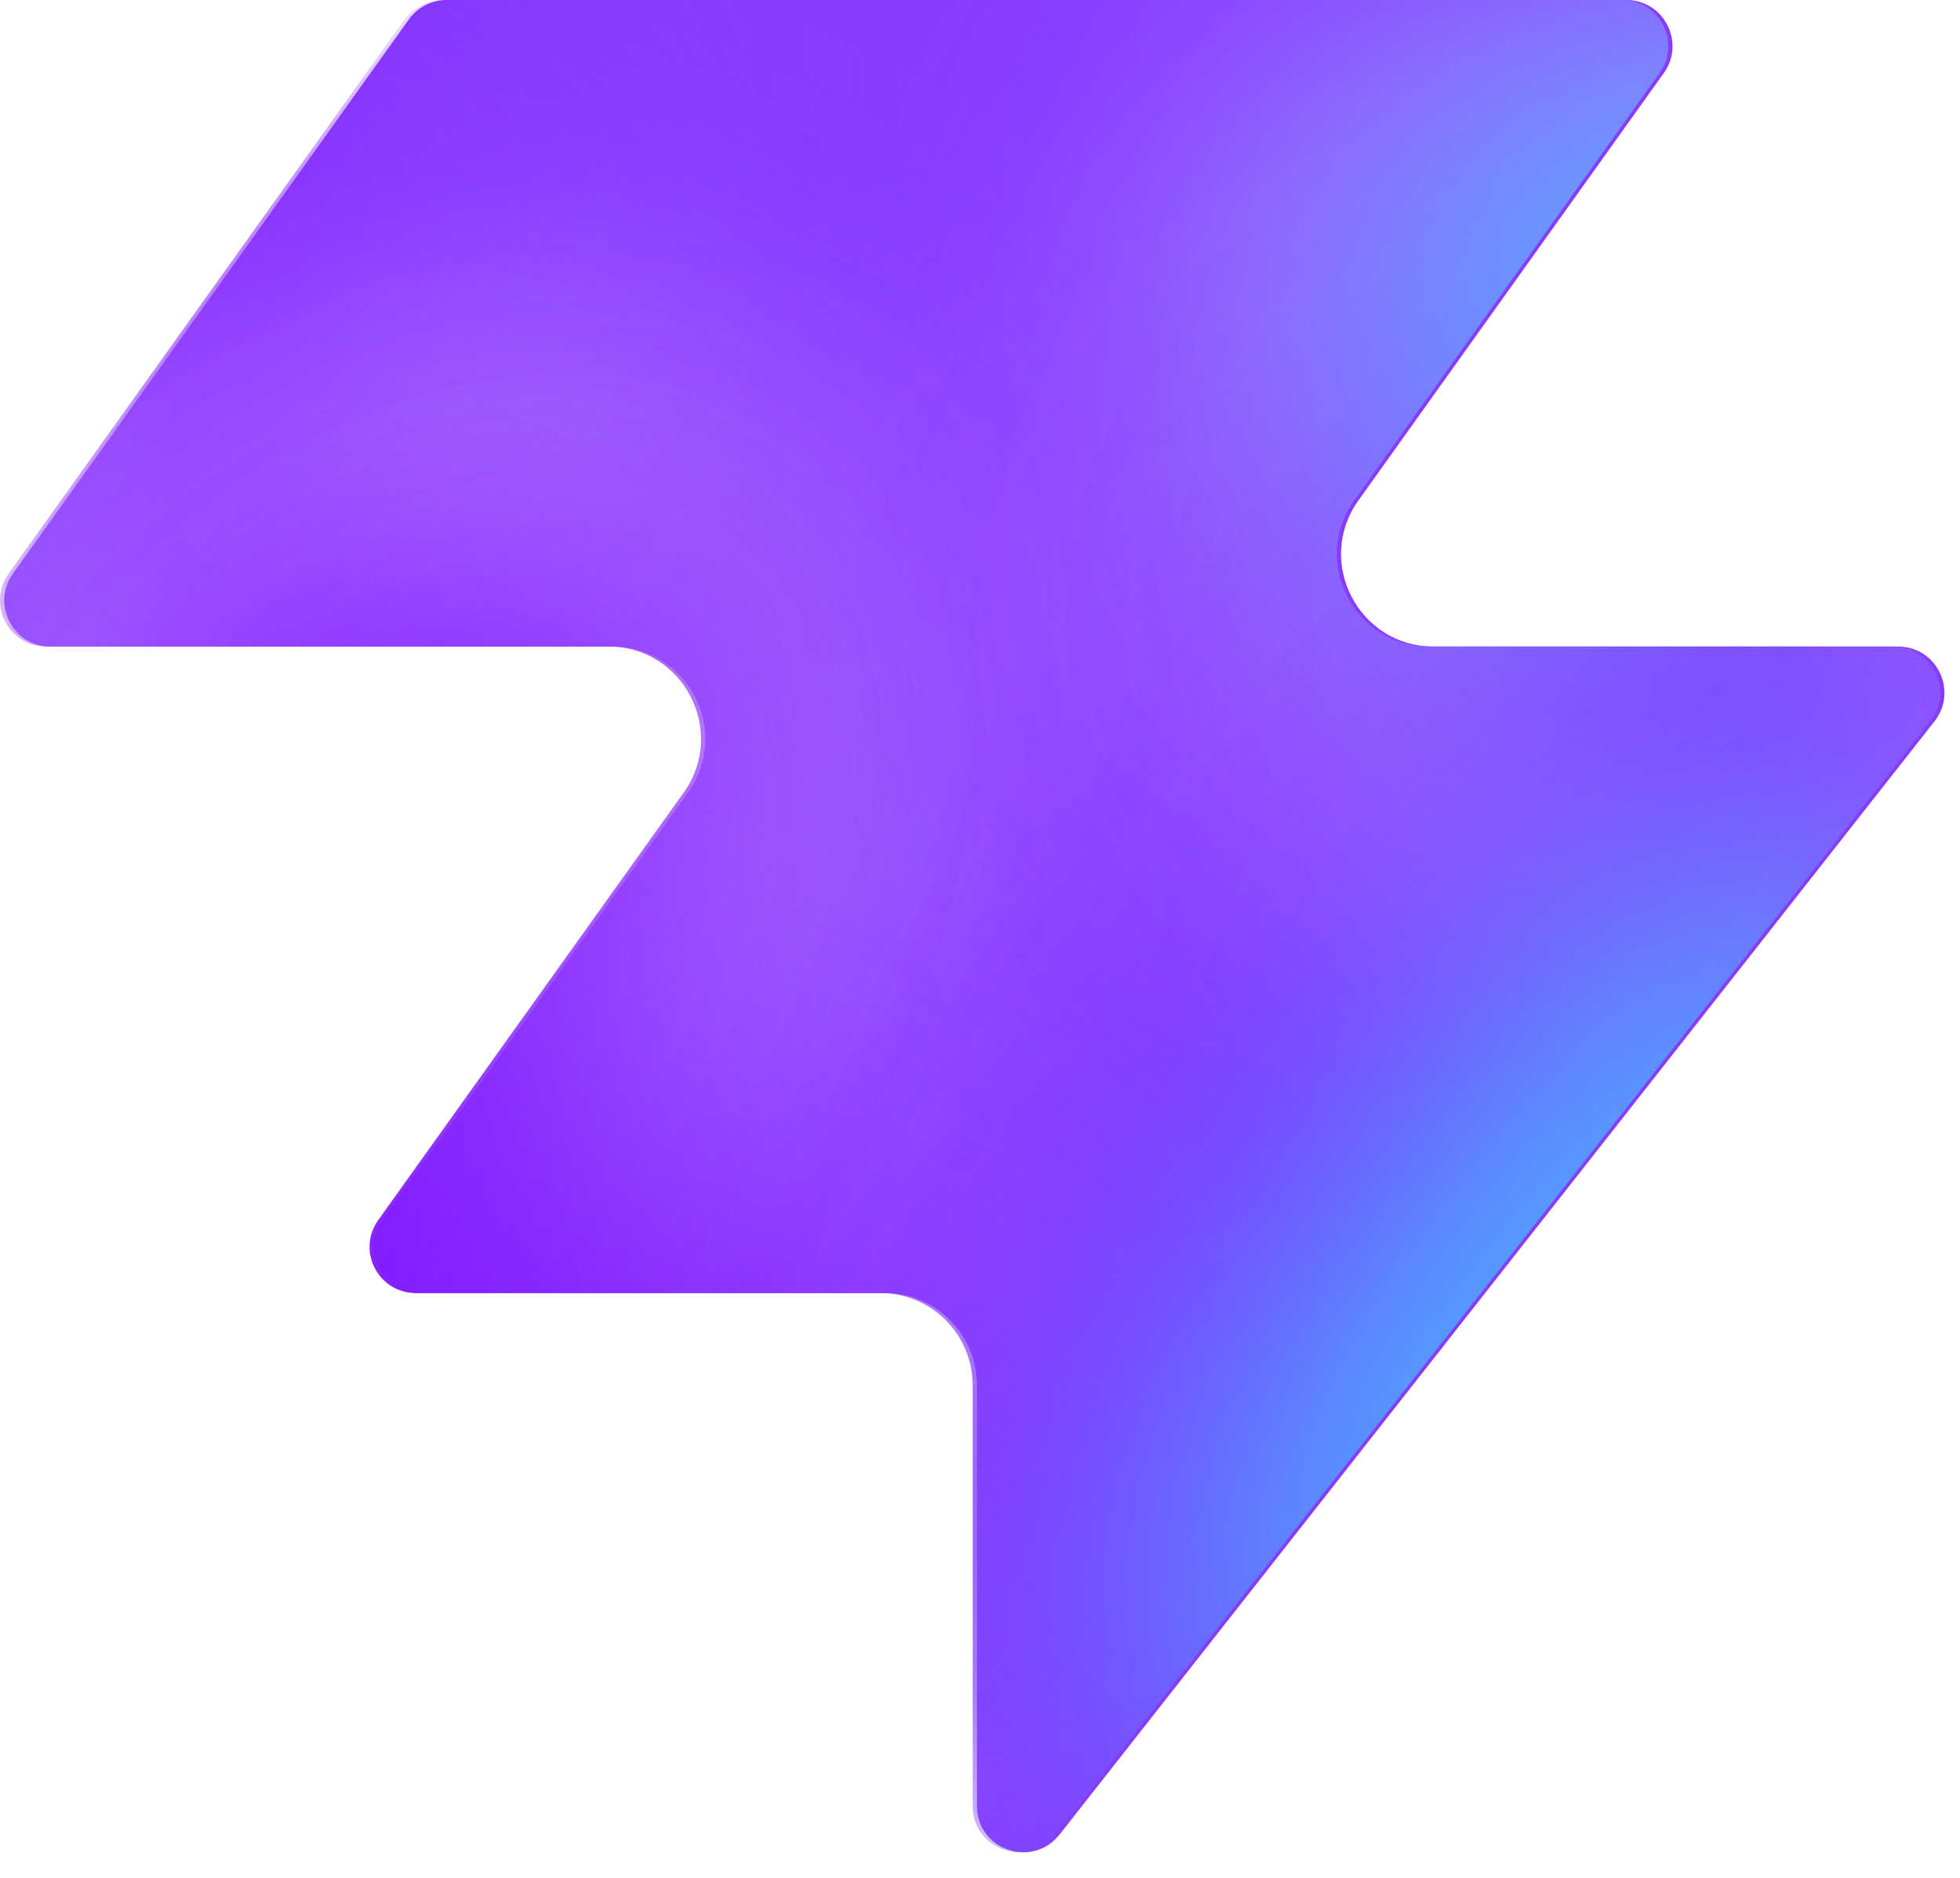
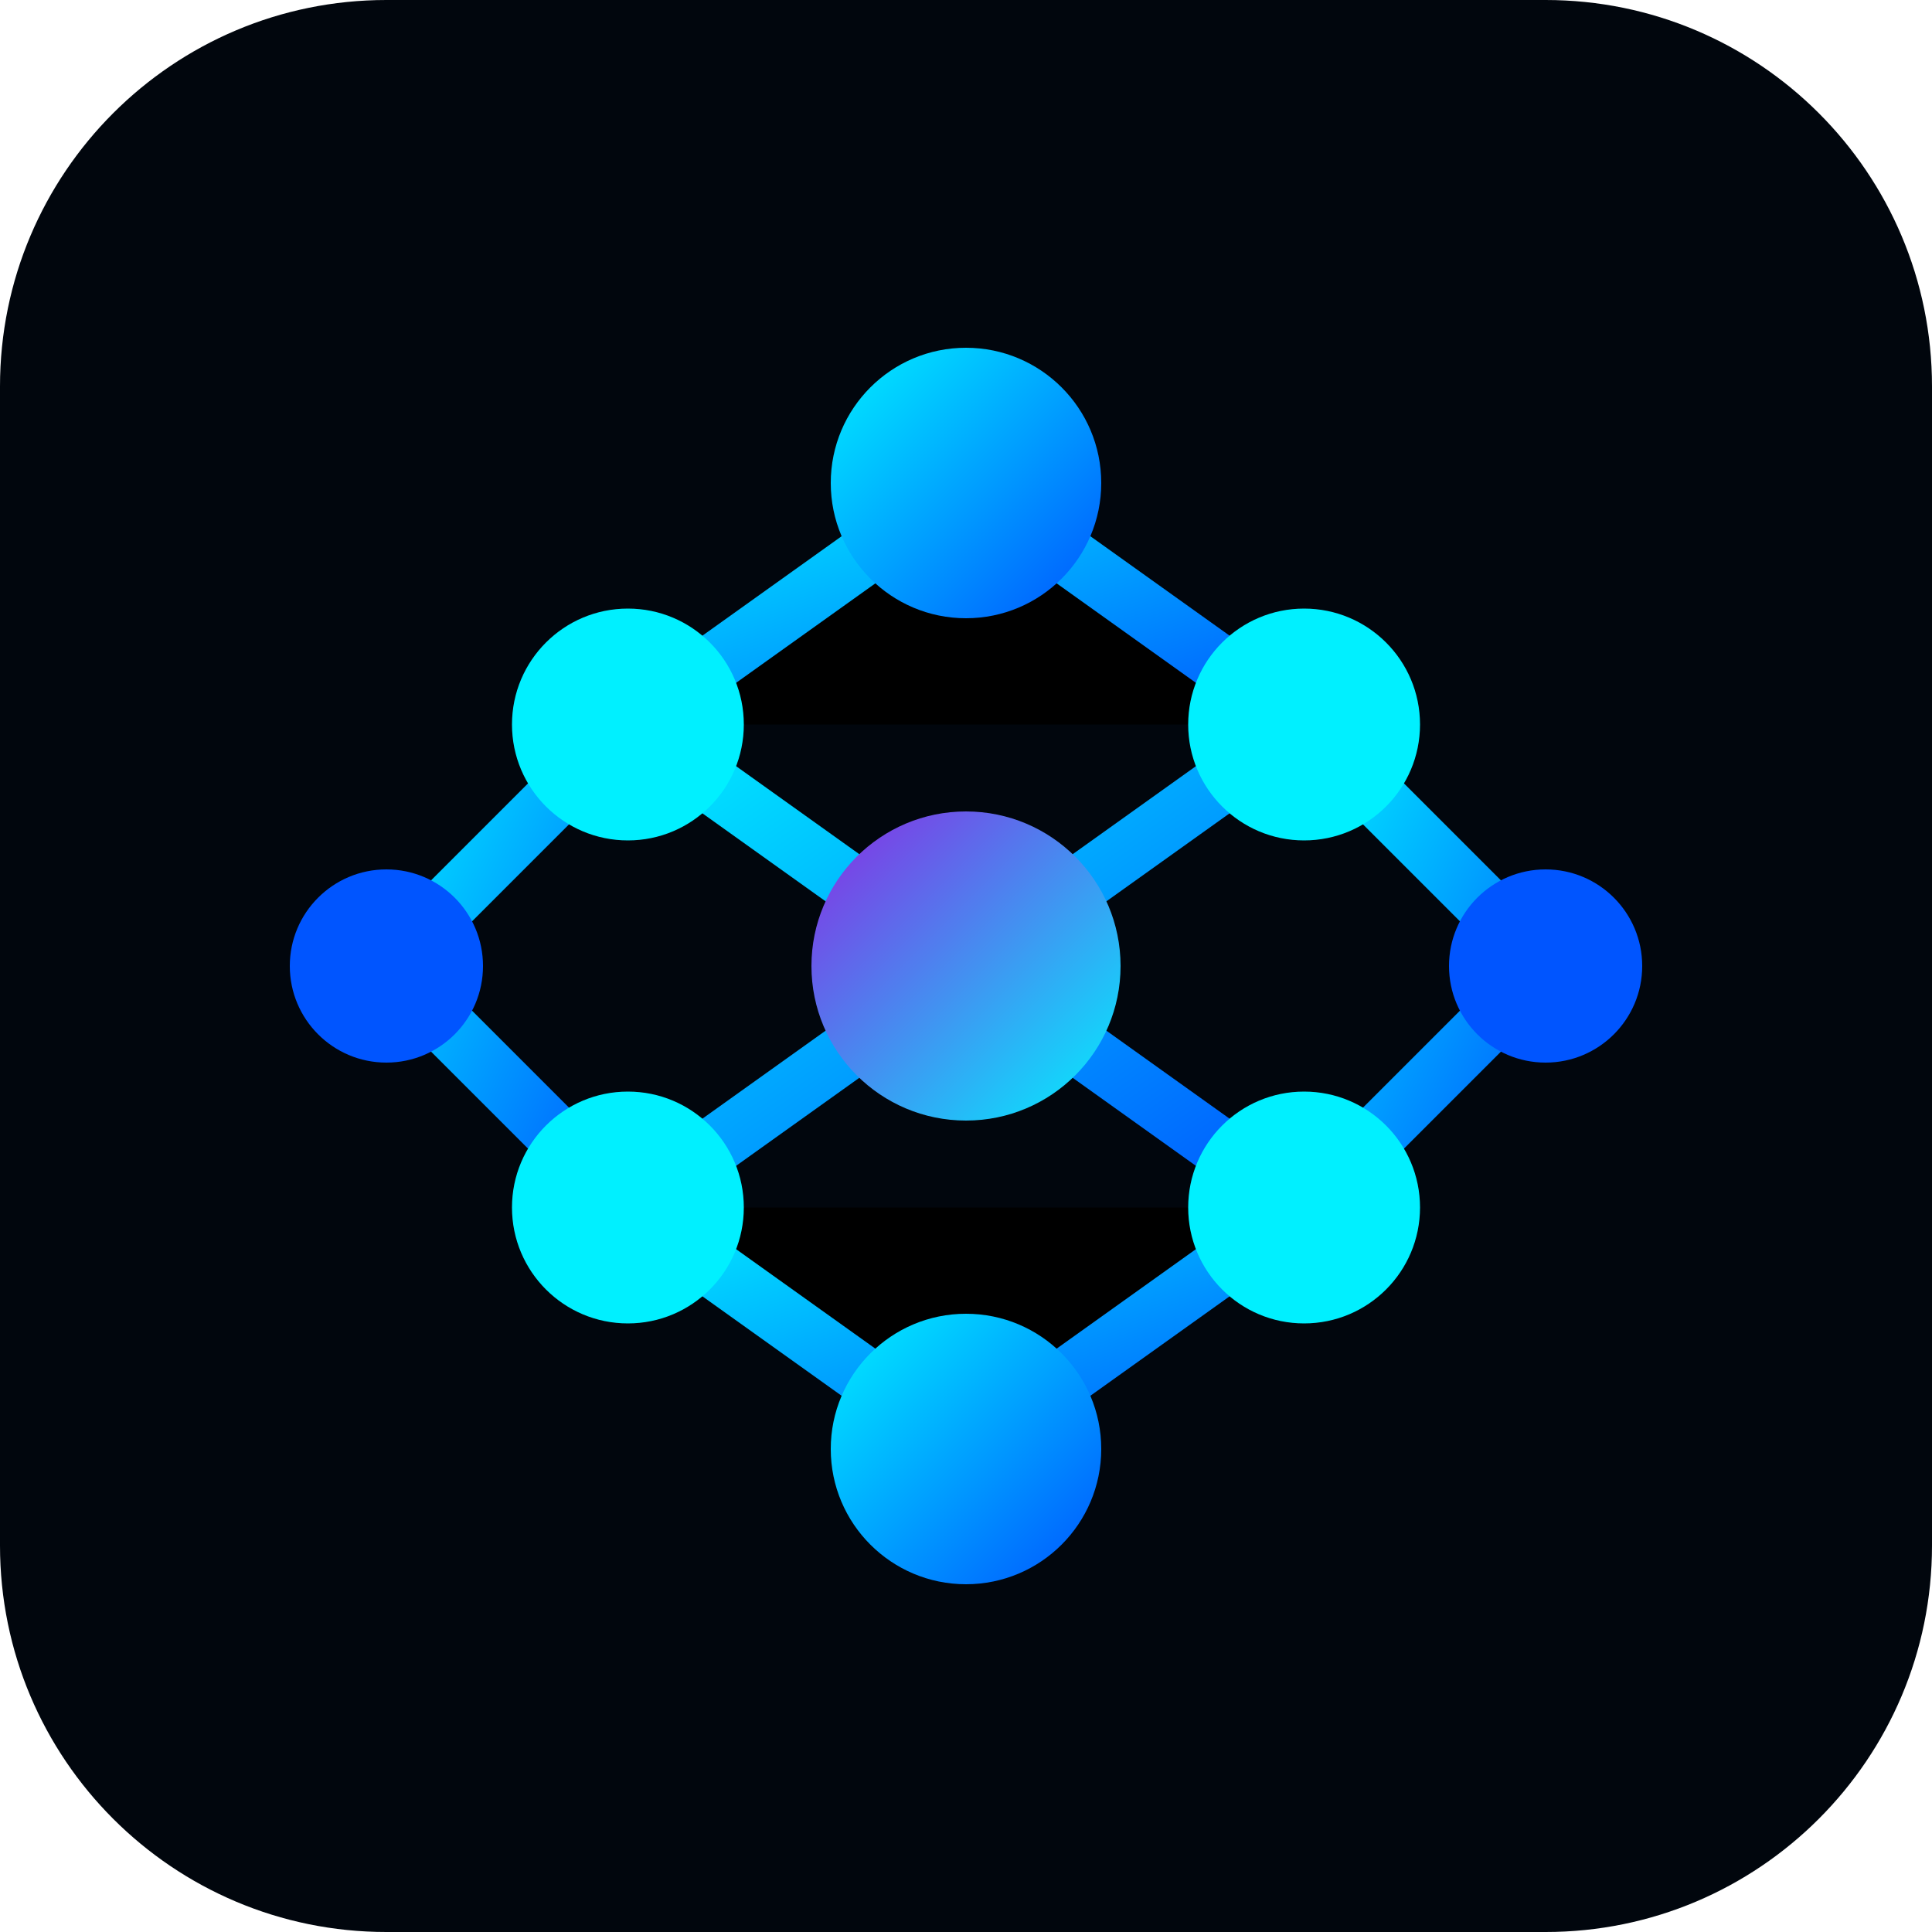
- <svg xmlns="http://www.w3.org/2000/svg" width="48" height="46" fill="none" viewBox="0 0 48 46">
-   <path fill="#863bff" d="M25.946 44.938c-.664.845-2.021.375-2.021-.698V33.937a2.26 2.26 0 0 0-2.262-2.262H10.287c-.92 0-1.456-1.04-.92-1.788l7.48-10.471c1.07-1.497 0-3.578-1.842-3.578H1.237c-.92 0-1.456-1.04-.92-1.788L10.013.474c.214-.297.556-.474.92-.474h28.894c.92 0 1.456 1.04.92 1.788l-7.48 10.471c-1.07 1.498 0 3.579 1.842 3.579h11.377c.943 0 1.473 1.088.89 1.83L25.947 44.94z" style="fill:#863bff;fill:color(display-p3 .525 .23 1);fill-opacity:1" />
-   <mask id="a" width="48" height="46" x="0" y="0" maskUnits="userSpaceOnUse" style="mask-type:alpha">
-     <path fill="#000" d="M25.842 44.938c-.664.844-2.021.375-2.021-.698V33.937a2.26 2.26 0 0 0-2.262-2.262H10.183c-.92 0-1.456-1.04-.92-1.788l7.48-10.471c1.07-1.498 0-3.579-1.842-3.579H1.133c-.92 0-1.456-1.04-.92-1.787L9.91.473c.214-.297.556-.474.92-.474h28.894c.92 0 1.456 1.04.92 1.788l-7.48 10.471c-1.07 1.498 0 3.578 1.842 3.578h11.377c.943 0 1.473 1.088.89 1.832L25.843 44.94z" style="fill:#000;fill-opacity:1" />
-   </mask>
-   <g mask="url(#a)">
-     <g filter="url(#b)">
-       <ellipse cx="5.508" cy="14.704" fill="#ede6ff" rx="5.508" ry="14.704" style="fill:#ede6ff;fill:color(display-p3 .927 .903 1);fill-opacity:1" transform="matrix(.00324 1 1 -.00324 -4.47 31.516)" />
-     </g>
-     <g filter="url(#c)">
-       <ellipse cx="10.399" cy="29.851" fill="#ede6ff" rx="10.399" ry="29.851" style="fill:#ede6ff;fill:color(display-p3 .927 .903 1);fill-opacity:1" transform="matrix(.00324 1 1 -.00324 -39.328 7.883)" />
-     </g>
-     <g filter="url(#d)">
-       <ellipse cx="5.508" cy="30.487" fill="#7e14ff" rx="5.508" ry="30.487" style="fill:#7e14ff;fill:color(display-p3 .492 .077 1);fill-opacity:1" transform="rotate(89.814 -25.913 -14.639)scale(1 -1)" />
-     </g>
-     <g filter="url(#e)">
-       <ellipse cx="5.508" cy="30.599" fill="#7e14ff" rx="5.508" ry="30.599" style="fill:#7e14ff;fill:color(display-p3 .492 .077 1);fill-opacity:1" transform="rotate(89.814 -32.644 -3.334)scale(1 -1)" />
-     </g>
-     <g filter="url(#f)">
-       <ellipse cx="5.508" cy="30.599" fill="#7e14ff" rx="5.508" ry="30.599" style="fill:#7e14ff;fill:color(display-p3 .492 .077 1);fill-opacity:1" transform="matrix(.00324 1 1 -.00324 -34.34 30.47)" />
-     </g>
-     <g filter="url(#g)">
-       <ellipse cx="14.072" cy="22.078" fill="#ede6ff" rx="14.072" ry="22.078" style="fill:#ede6ff;fill:color(display-p3 .927 .903 1);fill-opacity:1" transform="rotate(93.35 24.506 48.493)scale(-1 1)" />
-     </g>
-     <g filter="url(#h)">
-       <ellipse cx="3.47" cy="21.501" fill="#7e14ff" rx="3.47" ry="21.501" style="fill:#7e14ff;fill:color(display-p3 .492 .077 1);fill-opacity:1" transform="rotate(89.009 28.708 47.59)scale(-1 1)" />
-     </g>
-     <g filter="url(#i)">
-       <ellipse cx="3.47" cy="21.501" fill="#7e14ff" rx="3.47" ry="21.501" style="fill:#7e14ff;fill:color(display-p3 .492 .077 1);fill-opacity:1" transform="rotate(89.009 28.708 47.59)scale(-1 1)" />
-     </g>
-     <g filter="url(#j)">
-       <ellipse cx=".387" cy="8.972" fill="#7e14ff" rx="4.407" ry="29.108" style="fill:#7e14ff;fill:color(display-p3 .492 .077 1);fill-opacity:1" transform="rotate(39.51 .387 8.972)" />
-     </g>
-     <g filter="url(#k)">
-       <ellipse cx="47.523" cy="-6.092" fill="#7e14ff" rx="4.407" ry="29.108" style="fill:#7e14ff;fill:color(display-p3 .492 .077 1);fill-opacity:1" transform="rotate(37.892 47.523 -6.092)" />
-     </g>
-     <g filter="url(#l)">
-       <ellipse cx="41.412" cy="6.333" fill="#47bfff" rx="5.971" ry="9.665" style="fill:#47bfff;fill:color(display-p3 .28 .748 1);fill-opacity:1" transform="rotate(37.892 41.412 6.333)" />
-     </g>
-     <g filter="url(#m)">
-       <ellipse cx="-1.879" cy="38.332" fill="#7e14ff" rx="4.407" ry="29.108" style="fill:#7e14ff;fill:color(display-p3 .492 .077 1);fill-opacity:1" transform="rotate(37.892 -1.88 38.332)" />
-     </g>
-     <g filter="url(#n)">
-       <ellipse cx="-1.879" cy="38.332" fill="#7e14ff" rx="4.407" ry="29.108" style="fill:#7e14ff;fill:color(display-p3 .492 .077 1);fill-opacity:1" transform="rotate(37.892 -1.88 38.332)" />
-     </g>
-     <g filter="url(#o)">
-       <ellipse cx="35.651" cy="29.907" fill="#7e14ff" rx="4.407" ry="29.108" style="fill:#7e14ff;fill:color(display-p3 .492 .077 1);fill-opacity:1" transform="rotate(37.892 35.651 29.907)" />
-     </g>
-     <g filter="url(#p)">
-       <ellipse cx="38.418" cy="32.4" fill="#47bfff" rx="5.971" ry="15.297" style="fill:#47bfff;fill:color(display-p3 .28 .748 1);fill-opacity:1" transform="rotate(37.892 38.418 32.4)" />
-     </g>
+ <svg xmlns="http://www.w3.org/2000/svg" viewBox="0 0 200 200">
+   <defs>
+     <linearGradient id="grad1" x1="0%" y1="0%" x2="100%" y2="100%">
+       <stop offset="0%" stop-color="#00F0FF" />
+       <stop offset="100%" stop-color="#0055FF" />
+     </linearGradient>
+     <linearGradient id="grad2" x1="0%" y1="0%" x2="100%" y2="100%">
+       <stop offset="0%" stop-color="#8A2BE2" />
+       <stop offset="100%" stop-color="#00F0FF" />
+     </linearGradient>
+   </defs>
+   <rect width="200" height="200" rx="40" fill="#01060D" />
+   <g stroke="url(#grad1)" stroke-width="6" stroke-linecap="round">
+     <path d="M100 100 L65 75 M100 100 L65 125 M100 100 L135 75 M100 100 L135 125" />
+     <path d="M100 100 L100 50 M100 100 L100 150" />
+     <path d="M65 75 L40 100 M65 125 L40 100" />
+     <path d="M135 75 L160 100 M135 125 L160 100" />
+     <path d="M65 75 L100 50 L135 75" />
+     <path d="M65 125 L100 150 L135 125" />
+     <path d="M65 75 L65 125" />
+     <path d="M135 75 L135 125" />
  </g>
-   <defs>
-     <filter id="b" width="60.045" height="41.654" x="-19.77" y="16.149" color-interpolation-filters="sRGB" filterUnits="userSpaceOnUse">
-       <feFlood flood-opacity="0" result="BackgroundImageFix" />
-       <feBlend in="SourceGraphic" in2="BackgroundImageFix" result="shape" />
-       <feGaussianBlur result="effect1_foregroundBlur_2002_17158" stdDeviation="7.659" />
-     </filter>
-     <filter id="c" width="90.34" height="51.437" x="-54.613" y="-7.533" color-interpolation-filters="sRGB" filterUnits="userSpaceOnUse">
-       <feFlood flood-opacity="0" result="BackgroundImageFix" />
-       <feBlend in="SourceGraphic" in2="BackgroundImageFix" result="shape" />
-       <feGaussianBlur result="effect1_foregroundBlur_2002_17158" stdDeviation="7.659" />
-     </filter>
-     <filter id="d" width="79.355" height="29.4" x="-49.64" y="2.03" color-interpolation-filters="sRGB" filterUnits="userSpaceOnUse">
-       <feFlood flood-opacity="0" result="BackgroundImageFix" />
-       <feBlend in="SourceGraphic" in2="BackgroundImageFix" result="shape" />
-       <feGaussianBlur result="effect1_foregroundBlur_2002_17158" stdDeviation="4.596" />
-     </filter>
-     <filter id="e" width="79.579" height="29.4" x="-45.045" y="20.029" color-interpolation-filters="sRGB" filterUnits="userSpaceOnUse">
-       <feFlood flood-opacity="0" result="BackgroundImageFix" />
-       <feBlend in="SourceGraphic" in2="BackgroundImageFix" result="shape" />
-       <feGaussianBlur result="effect1_foregroundBlur_2002_17158" stdDeviation="4.596" />
-     </filter>
-     <filter id="f" width="79.579" height="29.4" x="-43.513" y="21.178" color-interpolation-filters="sRGB" filterUnits="userSpaceOnUse">
-       <feFlood flood-opacity="0" result="BackgroundImageFix" />
-       <feBlend in="SourceGraphic" in2="BackgroundImageFix" result="shape" />
-       <feGaussianBlur result="effect1_foregroundBlur_2002_17158" stdDeviation="4.596" />
-     </filter>
-     <filter id="g" width="74.749" height="58.852" x="15.756" y="-17.901" color-interpolation-filters="sRGB" filterUnits="userSpaceOnUse">
-       <feFlood flood-opacity="0" result="BackgroundImageFix" />
-       <feBlend in="SourceGraphic" in2="BackgroundImageFix" result="shape" />
-       <feGaussianBlur result="effect1_foregroundBlur_2002_17158" stdDeviation="7.659" />
-     </filter>
-     <filter id="h" width="61.377" height="25.362" x="23.548" y="2.284" color-interpolation-filters="sRGB" filterUnits="userSpaceOnUse">
-       <feFlood flood-opacity="0" result="BackgroundImageFix" />
-       <feBlend in="SourceGraphic" in2="BackgroundImageFix" result="shape" />
-       <feGaussianBlur result="effect1_foregroundBlur_2002_17158" stdDeviation="4.596" />
-     </filter>
-     <filter id="i" width="61.377" height="25.362" x="23.548" y="2.284" color-interpolation-filters="sRGB" filterUnits="userSpaceOnUse">
-       <feFlood flood-opacity="0" result="BackgroundImageFix" />
-       <feBlend in="SourceGraphic" in2="BackgroundImageFix" result="shape" />
-       <feGaussianBlur result="effect1_foregroundBlur_2002_17158" stdDeviation="4.596" />
-     </filter>
-     <filter id="j" width="56.045" height="63.649" x="-27.636" y="-22.853" color-interpolation-filters="sRGB" filterUnits="userSpaceOnUse">
-       <feFlood flood-opacity="0" result="BackgroundImageFix" />
-       <feBlend in="SourceGraphic" in2="BackgroundImageFix" result="shape" />
-       <feGaussianBlur result="effect1_foregroundBlur_2002_17158" stdDeviation="4.596" />
-     </filter>
-     <filter id="k" width="54.814" height="64.646" x="20.116" y="-38.415" color-interpolation-filters="sRGB" filterUnits="userSpaceOnUse">
-       <feFlood flood-opacity="0" result="BackgroundImageFix" />
-       <feBlend in="SourceGraphic" in2="BackgroundImageFix" result="shape" />
-       <feGaussianBlur result="effect1_foregroundBlur_2002_17158" stdDeviation="4.596" />
-     </filter>
-     <filter id="l" width="33.541" height="35.313" x="24.641" y="-11.323" color-interpolation-filters="sRGB" filterUnits="userSpaceOnUse">
-       <feFlood flood-opacity="0" result="BackgroundImageFix" />
-       <feBlend in="SourceGraphic" in2="BackgroundImageFix" result="shape" />
-       <feGaussianBlur result="effect1_foregroundBlur_2002_17158" stdDeviation="4.596" />
-     </filter>
-     <filter id="m" width="54.814" height="64.646" x="-29.286" y="6.009" color-interpolation-filters="sRGB" filterUnits="userSpaceOnUse">
-       <feFlood flood-opacity="0" result="BackgroundImageFix" />
-       <feBlend in="SourceGraphic" in2="BackgroundImageFix" result="shape" />
-       <feGaussianBlur result="effect1_foregroundBlur_2002_17158" stdDeviation="4.596" />
-     </filter>
-     <filter id="n" width="54.814" height="64.646" x="-29.286" y="6.009" color-interpolation-filters="sRGB" filterUnits="userSpaceOnUse">
-       <feFlood flood-opacity="0" result="BackgroundImageFix" />
-       <feBlend in="SourceGraphic" in2="BackgroundImageFix" result="shape" />
-       <feGaussianBlur result="effect1_foregroundBlur_2002_17158" stdDeviation="4.596" />
-     </filter>
-     <filter id="o" width="54.814" height="64.646" x="8.244" y="-2.416" color-interpolation-filters="sRGB" filterUnits="userSpaceOnUse">
-       <feFlood flood-opacity="0" result="BackgroundImageFix" />
-       <feBlend in="SourceGraphic" in2="BackgroundImageFix" result="shape" />
-       <feGaussianBlur result="effect1_foregroundBlur_2002_17158" stdDeviation="4.596" />
-     </filter>
-     <filter id="p" width="39.409" height="43.623" x="18.713" y="10.588" color-interpolation-filters="sRGB" filterUnits="userSpaceOnUse">
-       <feFlood flood-opacity="0" result="BackgroundImageFix" />
-       <feBlend in="SourceGraphic" in2="BackgroundImageFix" result="shape" />
-       <feGaussianBlur result="effect1_foregroundBlur_2002_17158" stdDeviation="4.596" />
-     </filter>
-   </defs>
+   <circle cx="100" cy="100" r="16" fill="url(#grad2)" />
+   <circle cx="65" cy="75" r="12" fill="#00F0FF" />
+   <circle cx="65" cy="125" r="12" fill="#00F0FF" />
+   <circle cx="135" cy="75" r="12" fill="#00F0FF" />
+   <circle cx="135" cy="125" r="12" fill="#00F0FF" />
+   <circle cx="100" cy="50" r="14" fill="url(#grad1)" />
+   <circle cx="100" cy="150" r="14" fill="url(#grad1)" />
+   <circle cx="40" cy="100" r="10" fill="#0055FF" />
+   <circle cx="160" cy="100" r="10" fill="#0055FF" />
</svg>
